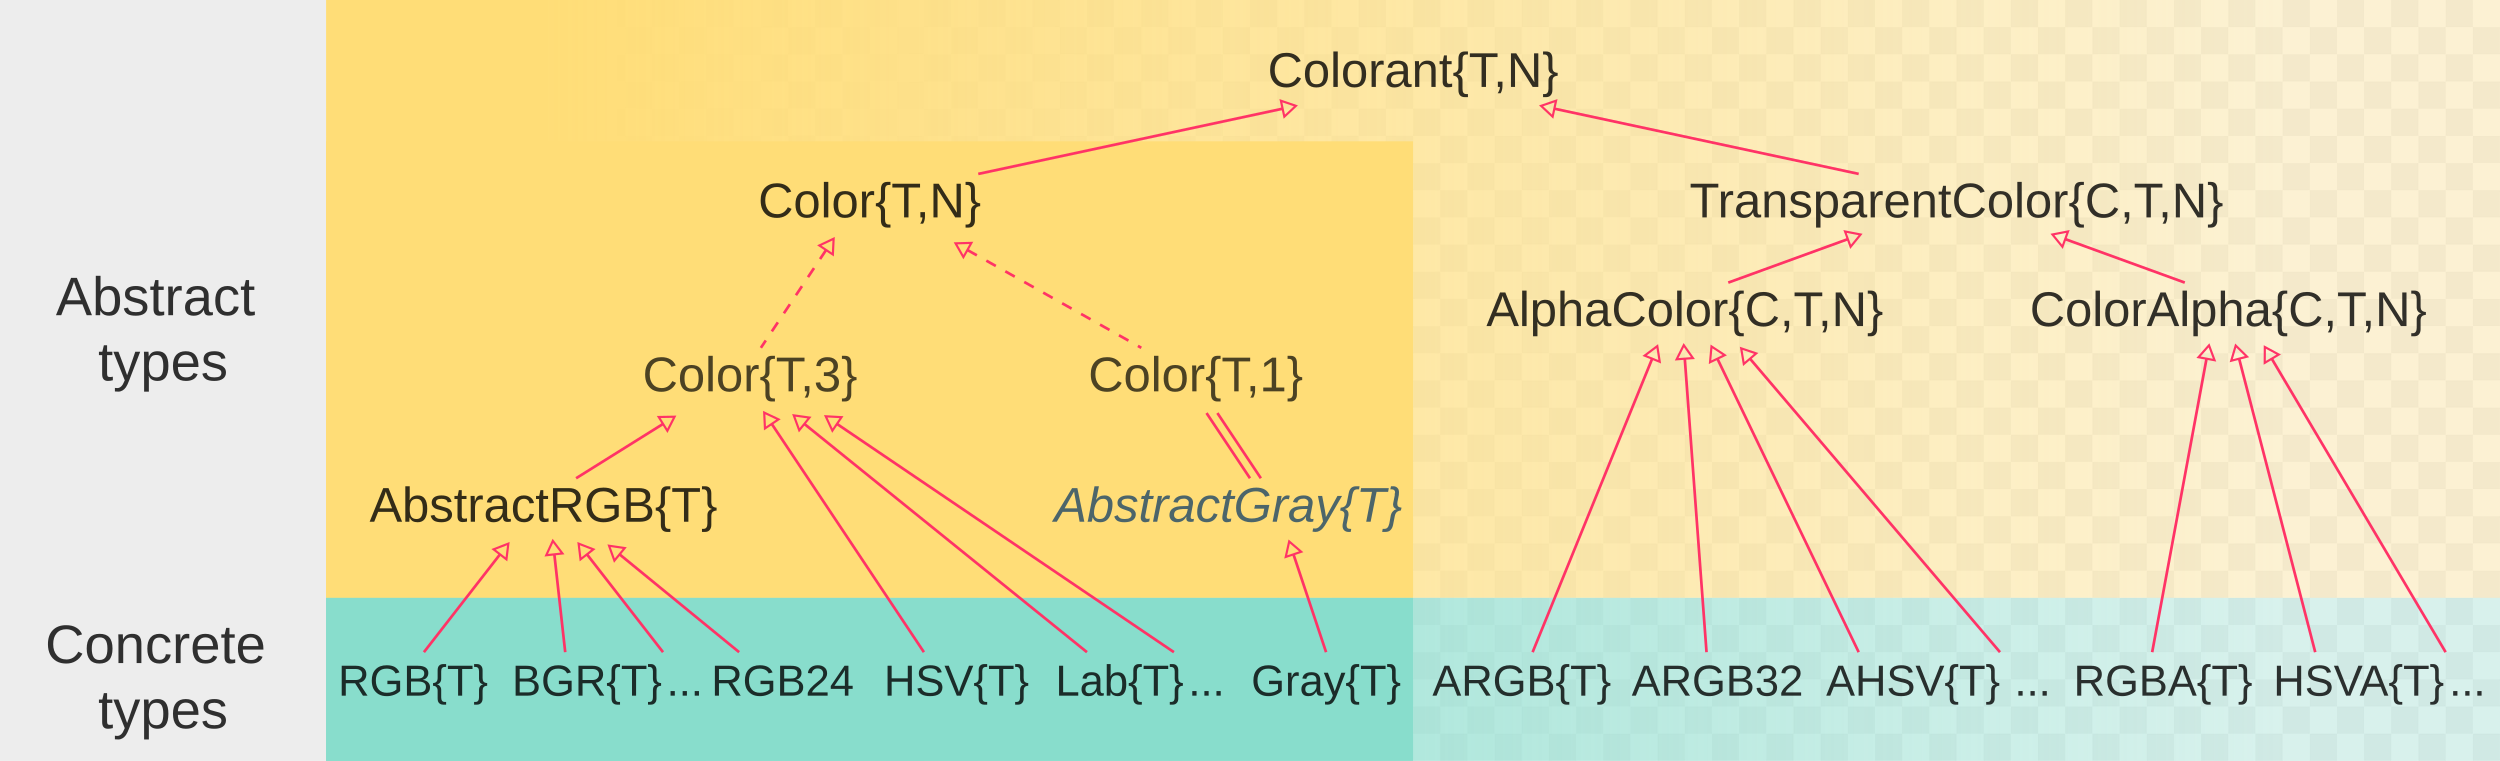
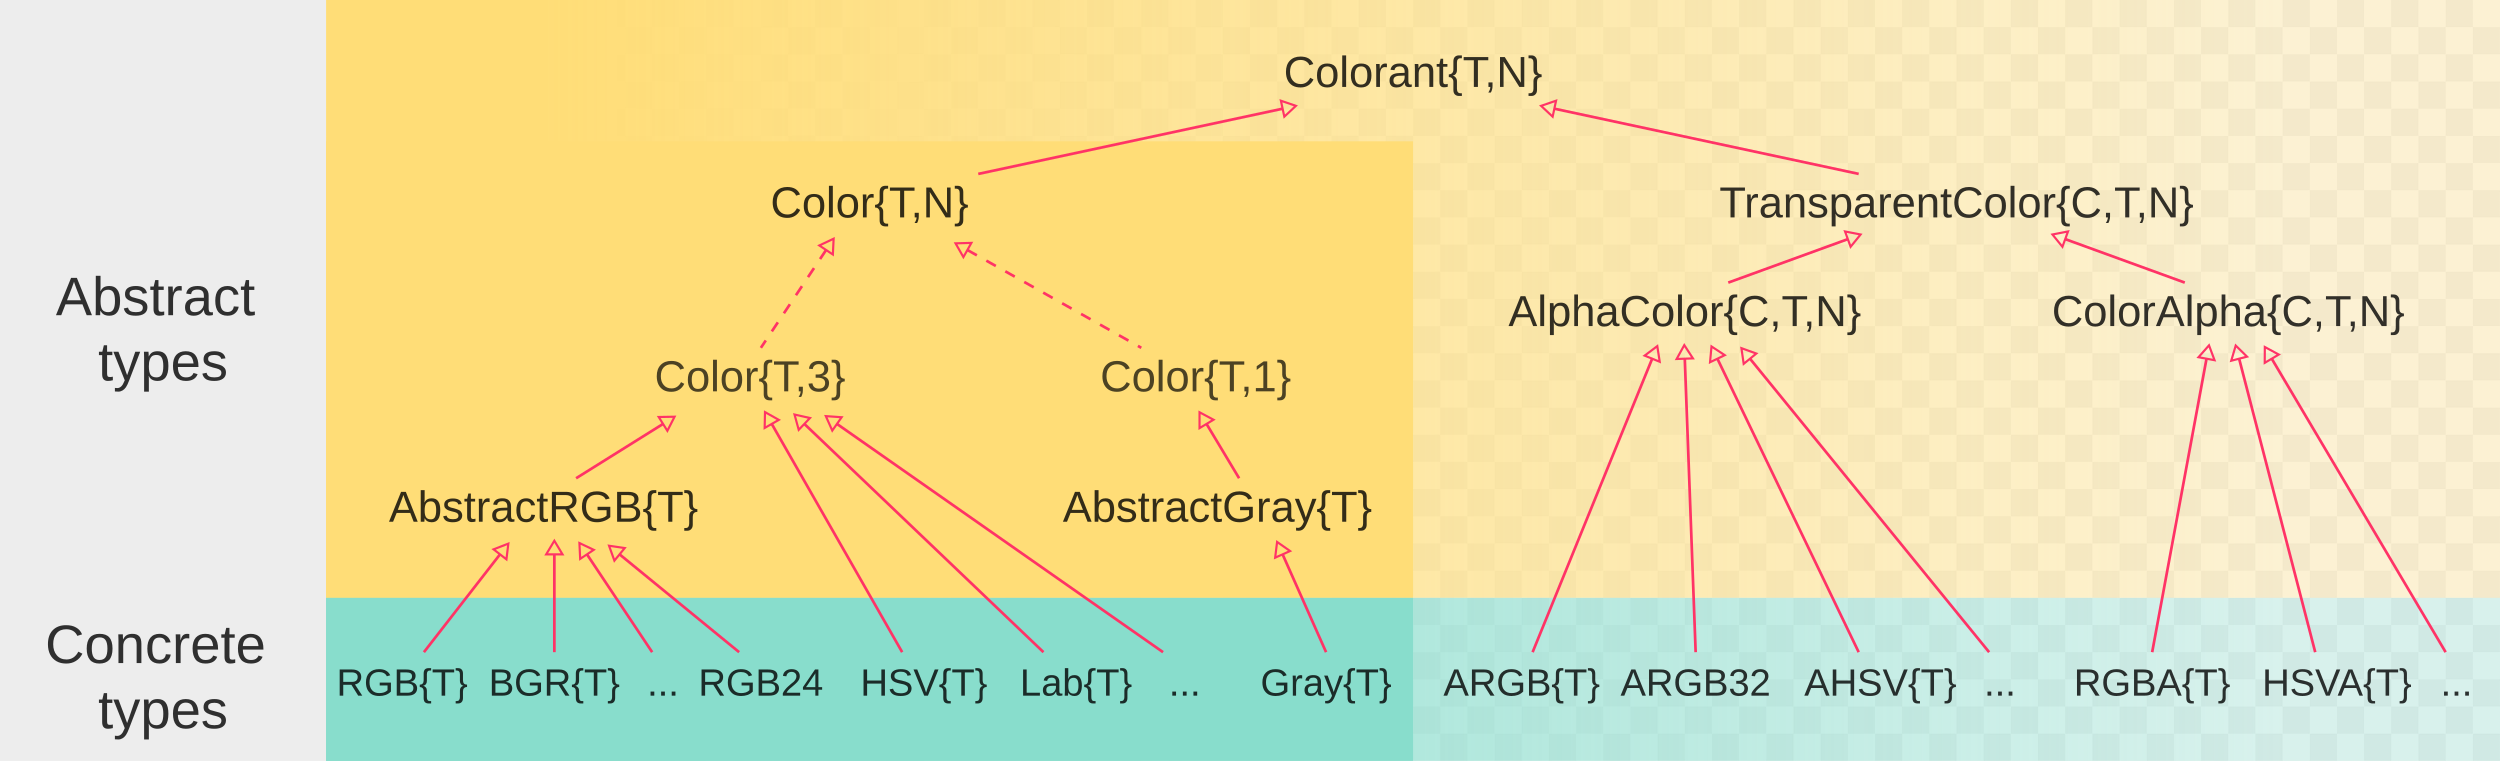
<svg xmlns="http://www.w3.org/2000/svg" height="70mm" id="svg_colortypes" version="1.1" viewBox="0 0 230 70" width="230mm">
  <defs id="defs">
    <marker id="marker_tri" orient="auto" style="overflow:visible">
      <path d="M -5,0 l 5,-3 v 6 z" id="path_tri" style="fill:none;stroke:#ff3366;stroke-width:0.8" />
    </marker>
    <linearGradient gradientUnits="userSpaceOnUse" id="linearGradient_at" x1="50" x2="210" y1="0" y2="0">
      <stop id="stop_at0" offset="0" style="stop-color:#ffdd77;stop-opacity:1" />
      <stop id="stop_at1" offset="1" style="stop-color:#ffdd77;stop-opacity:0.3" />
    </linearGradient>
    <linearGradient gradientUnits="userSpaceOnUse" id="linearGradient_ct" x1="50" x2="210" y1="0" y2="0">
      <stop id="stop_ct0" offset="0" style="stop-color:#88ddcc;stop-opacity:1" />
      <stop id="stop_ct1" offset="1" style="stop-color:#88ddcc;stop-opacity:0.3" />
    </linearGradient>
    <pattern height="5" id="pattern_checker" patternUnits="userSpaceOnUse" width="5">
      <path d="m 0,0 h 2.5 v 5 h 2.5 v -2.5 h -5 z" id="path_checker" style="fill:#dddddd;fill-opacity:0.4" />
    </pattern>
  </defs>
  <g id="layer_bg" style="display:none">
    <rect height="70" id="rect_bg" style="fill:#111111" width="230" x="0" y="0" />
  </g>
  <g id="layer_checker">
    <rect height="70" id="rect_smoke" style="opacity:0.7;fill:#ffffff" width="230" x="0" y="0" />
    <rect height="70" id="rect_checker" style="fill:url(#pattern_checker)" width="200" x="30" y="0" />
  </g>
  <g id="layer_rects">
    <rect height="70" id="rect_c" style="opacity:0.3;fill:#cccccc" width="30" x="0" y="0" />
    <rect height="55" id="rect_at" style="fill:url(#linearGradient_at)" width="200" x="30" y="0" />
    <rect height="15" id="rect_ct" style="fill:url(#linearGradient_ct)" width="200" x="30" y="55" />
    <rect height="42" id="rect_act" style="fill:#ffdd77" width="100" x="30" y="13" />
    <rect height="15" id="rect_cct" style="fill:#88ddcc" width="100" x="30" y="55" />
  </g>
-   <g id="layer_texts" style="font-family:'Helvetica Neue', Arial, sans-serif;text-align:center;text-anchor:middle;fill:#000000;fill-opacity:0.8">
-     <g id="g_concrete" style="font-size:4px">
-       <text id="text_rgb" x="38" y="64">
-         <tspan id="tspan_rgb" x="38" y="64">RGB{T}</tspan>
+   <g id="layer_texts" style="font-family:JuliaMono, 'Helvetica Neue', Arial, sans-serif;text-align:center;text-anchor:middle;display:inline;fill:#000000;fill-opacity:0.8">
+     <g id="g_concrete" style="font-size:3.5px;display:inline">
+       <text id="text_rgb" x="37" y="64">
+         <tspan id="tspan_rgb" x="37" y="64">RGB{T}</tspan>
      </text>
-       <text id="text_bgr" x="54" y="64">
-         <tspan id="tspan_bgr" x="54" y="64">BGR{T}</tspan>
+       <text id="text_bgr" x="51" y="64">
+         <tspan id="tspan_bgr" x="51" y="64">BGR{T}</tspan>
      </text>
-       <text id="text_sniprgb" x="63" y="64">
-         <tspan id="tspan_sniprgb" x="63" y="64">...</tspan>
+       <text id="text_sniprgb" x="61" y="64">
+         <tspan id="tspan_sniprgb" x="61" y="64">...</tspan>
      </text>
-       <text id="text_rgb24" x="72" y="64">
-         <tspan id="tspan_rgb24" x="72" y="64">RGB24</tspan>
+       <text id="text_rgb24" x="70" y="64">
+         <tspan id="tspan_rgb24" x="70" y="64">RGB24</tspan>
      </text>
-       <text id="text_hsv" x="88" y="64">
-         <tspan id="tspan_hsv" x="88" y="64">HSV{T}</tspan>
+       <text id="text_hsv" x="85" y="64">
+         <tspan id="tspan_hsv" x="85" y="64">HSV{T}</tspan>
      </text>
-       <text id="text_lab" x="103" y="64">
-         <tspan id="tspan_lab" x="103" y="64">Lab{T}</tspan>
+       <text id="text_lab" x="99" y="64">
+         <tspan id="tspan_lab" x="99" y="64">Lab{T}</tspan>
      </text>
-       <text id="text_snipc3" x="111" y="64">
-         <tspan id="tspan_snipc3" x="111" y="64">...</tspan>
+       <text id="text_snipc3" x="109" y="64">
+         <tspan id="tspan_snipc3" x="109" y="64">...</tspan>
      </text>
      <text id="text_gray" x="122" y="64">
        <tspan id="tspan_gray" x="122" y="64">Gray{T}</tspan>
      </text>
      <text id="text_argb" x="140" y="64">
        <tspan id="tspan_argb" x="140" y="64">ARGB{T}</tspan>
      </text>
-       <text id="text_argb32" x="158" y="64">
-         <tspan id="tspan_argb32" x="158" y="64">ARGB32</tspan>
+       <text id="text_argb32" x="156" y="64">
+         <tspan id="tspan_argb32" x="156" y="64">ARGB32</tspan>
      </text>
-       <text id="text_ahsv" x="176" y="64">
-         <tspan id="tspan_ahsv" x="176" y="64">AHSV{T}</tspan>
+       <text id="text_ahsv" x="173" y="64">
+         <tspan id="tspan_ahsv" x="173" y="64">AHSV{T}</tspan>
      </text>
-       <text id="text_snipac" x="187" y="64">
-         <tspan id="tspan_snipac" x="187" y="64">...</tspan>
+       <text id="text_snipac" x="184" y="64">
+         <tspan id="tspan_snipac" x="184" y="64">...</tspan>
      </text>
-       <text id="text_rgba" x="199" y="64">
-         <tspan id="tspan_rgba" x="199" y="64">RGBA{T}</tspan>
+       <text id="text_rgba" x="198" y="64">
+         <tspan id="tspan_rgba" x="198" y="64">RGBA{T}</tspan>
      </text>
-       <text id="text_hsva" x="217" y="64">
-         <tspan id="tspan_hsba" x="217" y="64">HSVA{T}</tspan>
+       <text id="text_hsva" x="215" y="64">
+         <tspan id="tspan_hsba" x="215" y="64">HSVA{T}</tspan>
      </text>
-       <text id="text_snipca" x="227" y="64">
-         <tspan id="tspan_snipca" x="227" y="64">...</tspan>
+       <text id="text_snipca" x="226" y="64">
+         <tspan id="tspan_snipca" x="226" y="64">...</tspan>
      </text>
    </g>
-     <g id="g_abstract" style="font-size:4.5px">
+     <g id="g_abstract" style="font-size:4px;display:inline">
      <text id="text_colorant" x="130" y="8">
        <tspan id="tspan_colorant" x="130" y="8">Colorant{T,N}</tspan>
      </text>
      <text id="text_c" x="80" y="20">
        <tspan id="tspan_c" x="80" y="20">Color{T,N}</tspan>
      </text>
      <text id="text_tc" x="180" y="20">
        <tspan id="tspan_tc" x="180" y="20">TransparentColor{C,T,N}</tspan>
      </text>
      <text id="text_ac" x="155" y="30">
        <tspan id="tspan64" x="155" y="30">AlphaColor{C,T,N}</tspan>
      </text>
      <text id="text_ca" x="205" y="30">
        <tspan id="tspan_ca" x="205" y="30">ColorAlpha{C,T,N}</tspan>
      </text>
      <text id="text_c3" style="fill-opacity:0.7" x="69" y="36">
        <tspan id="tspan_c3" x="69" y="36">Color{T,3}</tspan>
      </text>
      <text id="text_c1" style="fill-opacity:0.7" x="110" y="36">
        <tspan id="tspan_c1" x="110" y="36">Color{T,1}</tspan>
      </text>
      <text id="text_abrgb" x="50" y="48">
        <tspan id="tspan_abrgb" x="50" y="48">AbstractRGB{T}</tspan>
      </text>
-       <text id="text_abg" style="font-style:italic;fill:#003366;fill-opacity:0.7" x="113" y="48">
-         <tspan id="tspan_abg" x="113" y="48">AbstractGray{T}</tspan>
+       <text id="text_abg" x="112" y="48">
+         <tspan id="tspan_abg" x="112" y="48">AbstractGray{T}</tspan>
      </text>
    </g>
-     <g id="g_tt" style="font-size:5px;line-height:6px;fill:currentColor">
+     <g id="g_tt" style="font-size:5px;line-height:6px;font-family:'Helvetica Neue', Arial, sans-serif;display:inline;fill:currentColor">
      <text id="text_at" x="15" y="29">
        <tspan id="tspan_at1" x="15" y="29">Abstract</tspan>
        <tspan id="tspan_at2" x="15" y="35">types</tspan>
      </text>
      <text id="text_ct" x="15" y="61">
        <tspan id="tspan_ct1" x="15" y="61">Concrete</tspan>
        <tspan id="tspan_ct2" x="15" y="67">types</tspan>
      </text>
    </g>
  </g>
-   <g id="layer_lines" style="fill:none;stroke:#ff3366;stroke-width:0.25;marker-start:url(#marker_tri)">
+   <g id="layer_lines" style="display:inline;fill:none;stroke:#ff3366;stroke-width:0.25;marker-start:url(#marker_tri)">
    <path d="m 118,10 -28,6" id="path_colorant_c" />
    <path d="m 143,10 28,6" id="path_colorant_tc" />
    <path d="m 76,23 -6,9" id="path_c_c3" style="stroke-dasharray:1, 1" />
    <path d="m 89,23 16,9" id="path_c_c1" style="stroke-dasharray:1, 1" />
    <path d="m 170,22 -11,4" id="path_tc_ac" />
    <path d="m 190,22 11,4" id="path_tc_ca" />
    <path d="m 61,39 -8,5" id="path_c3_abrgb" />
-     <path d="m 71,39 14,21" id="path_c3_hsv" />
-     <path d="m 74,39 26,21" id="path_c3_lab" />
-     <path d="m 77,39 31,21" id="path_c3_snip" />
-     <path d="m 111,38 4,6 m 1,0 -4,-6" id="path_c1_abg" style="marker-start:none" />
+     <path d="m 71,39 12,21" id="path_c3_hsv" />
+     <path d="m 74,39 22,21" id="path_c3_lab" />
+     <path d="m 77,39 30,21" id="path_c3_snip" />
+     <path d="m 111,39 3,5" id="path_c1_abg" />
    <path d="m 152,33 -11,27" id="path_ac_argb" />
-     <path d="m 155,33 2,27" id="path_ac_argb32" />
+     <path d="m 155,33 1,27" id="path_ac_argb32" />
    <path d="m 158,33 13,27" id="path_ac_ahsv" />
-     <path d="m 161,33 23,27" id="path_ac_snip" />
+     <path d="m 161,33 22,27" id="path_ac_snip" />
    <path d="m 203,33 -5,27" id="path_ca_rgba" />
    <path d="m 206,33 7,27" id="path_ca_hsva" />
    <path d="m 209,33 16,27" id="path_ca_snip" />
    <path d="m 46,51 -7,9" id="path_abrgb_rgb" />
-     <path d="m 51,51 1,9" id="path_abrgb_bgr" />
-     <path d="m 54,51 7,9" id="path_abrgb_snip" />
+     <path d="m 51,51 0,9" id="path_abrgb_bgr" />
+     <path d="m 54,51 6,9" id="path_abrgb_snip" />
    <path d="m 57,51 11,9" id="path_abrgb_rgb24" />
-     <path d="m 119,51 3,9" id="path_abg_gray" />
+     <path d="m 118,51 4,9" id="path_abg_gray" />
  </g>
</svg>
